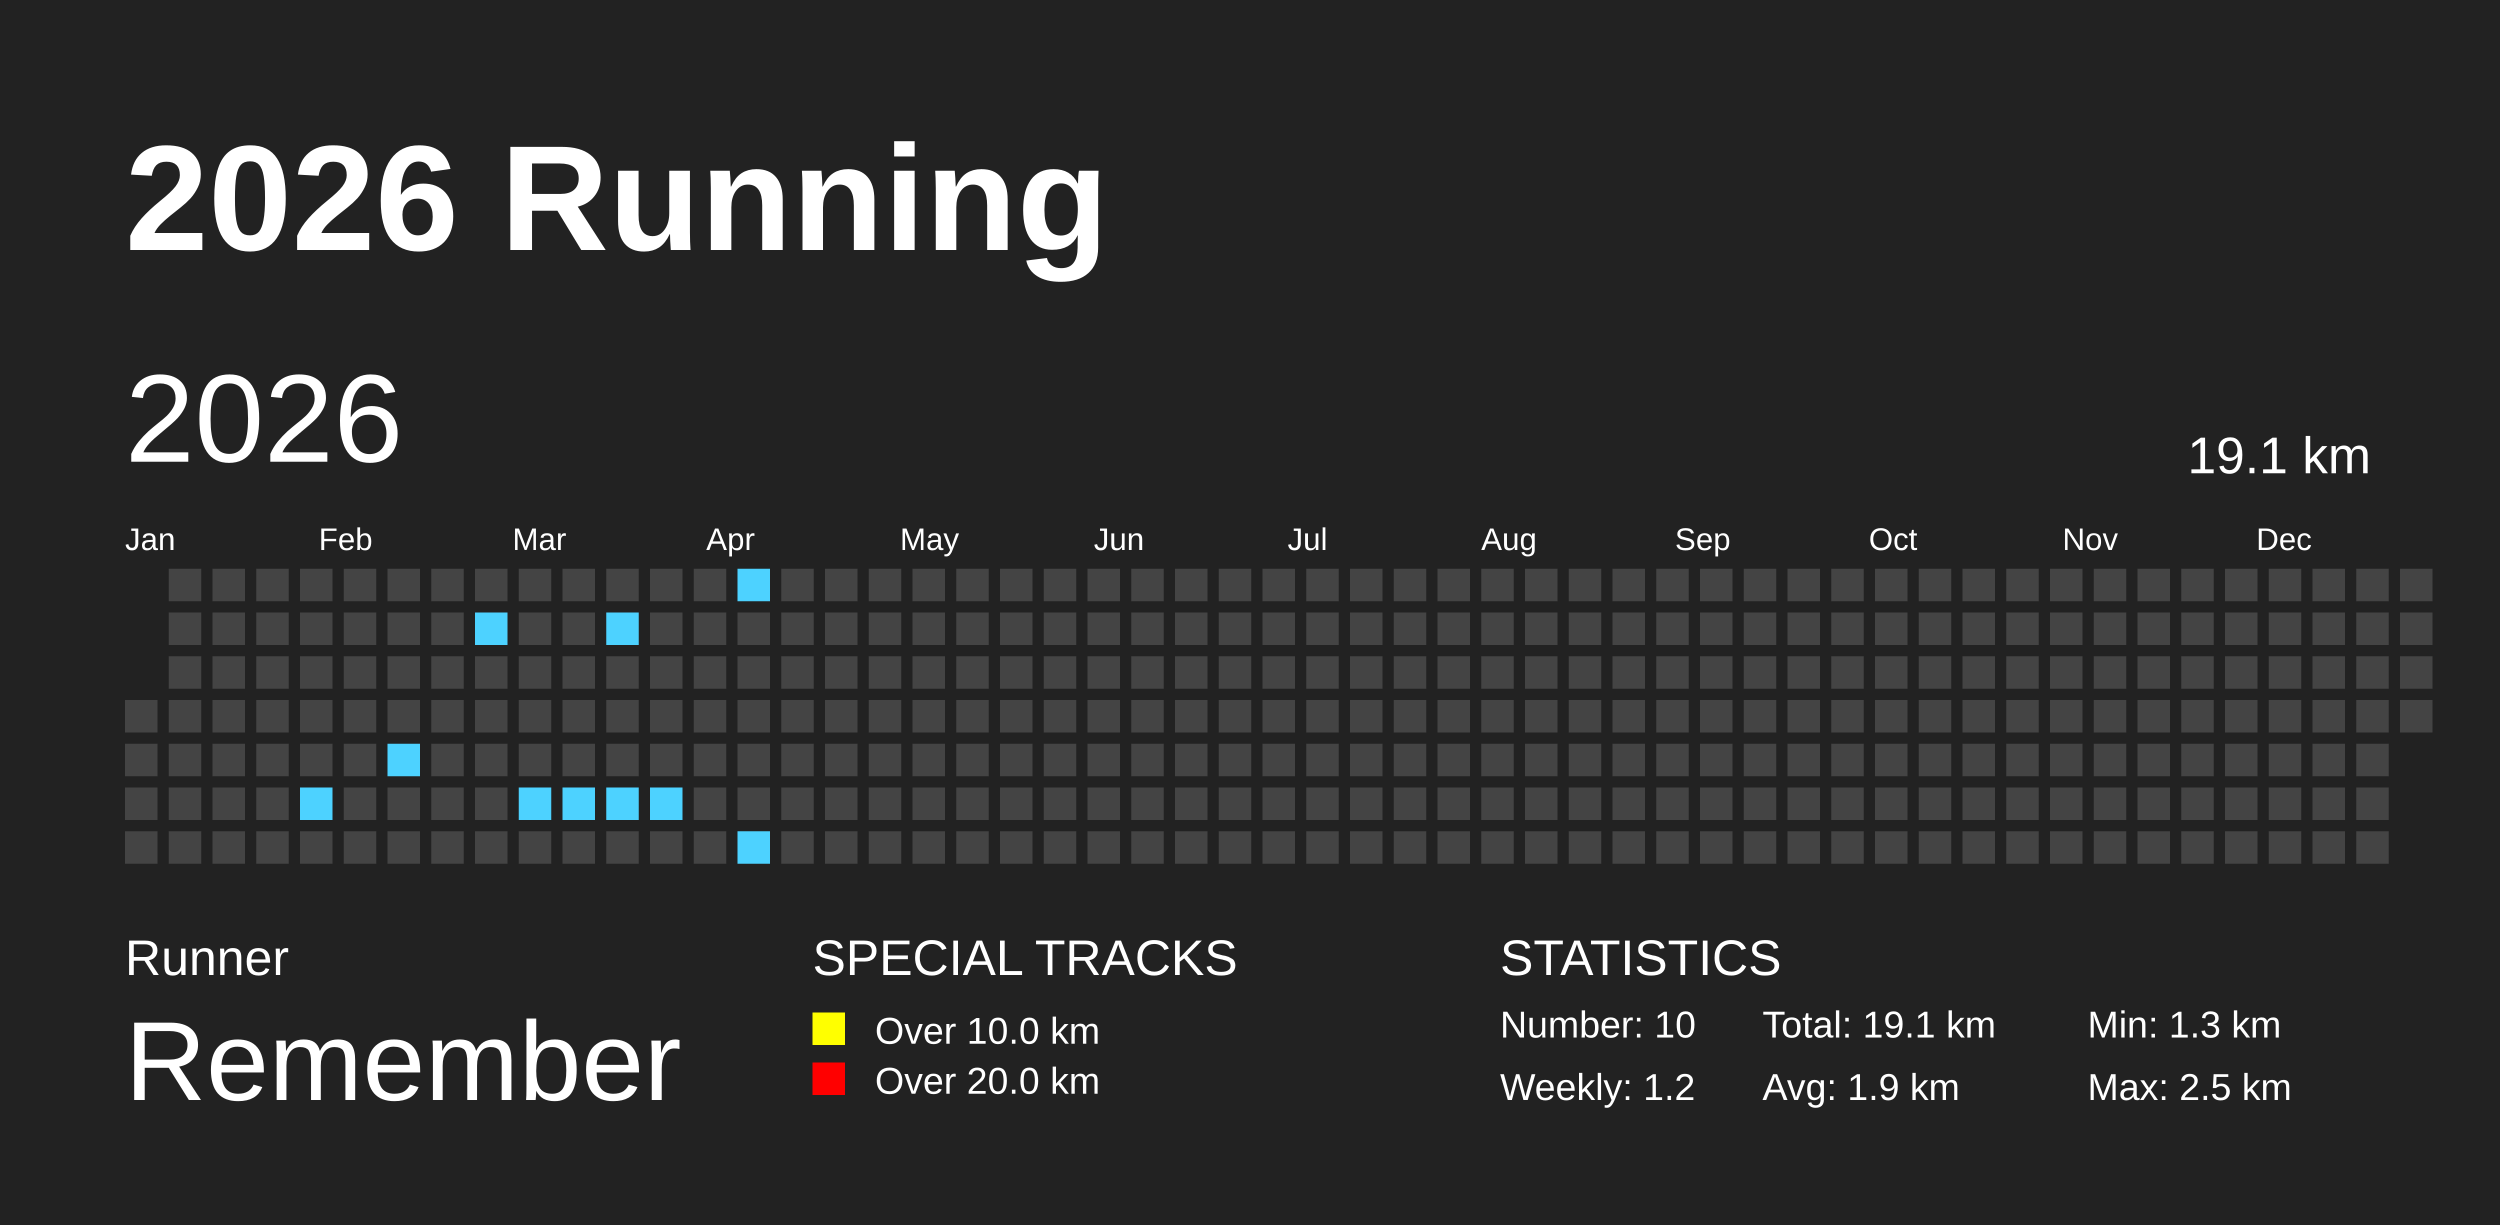
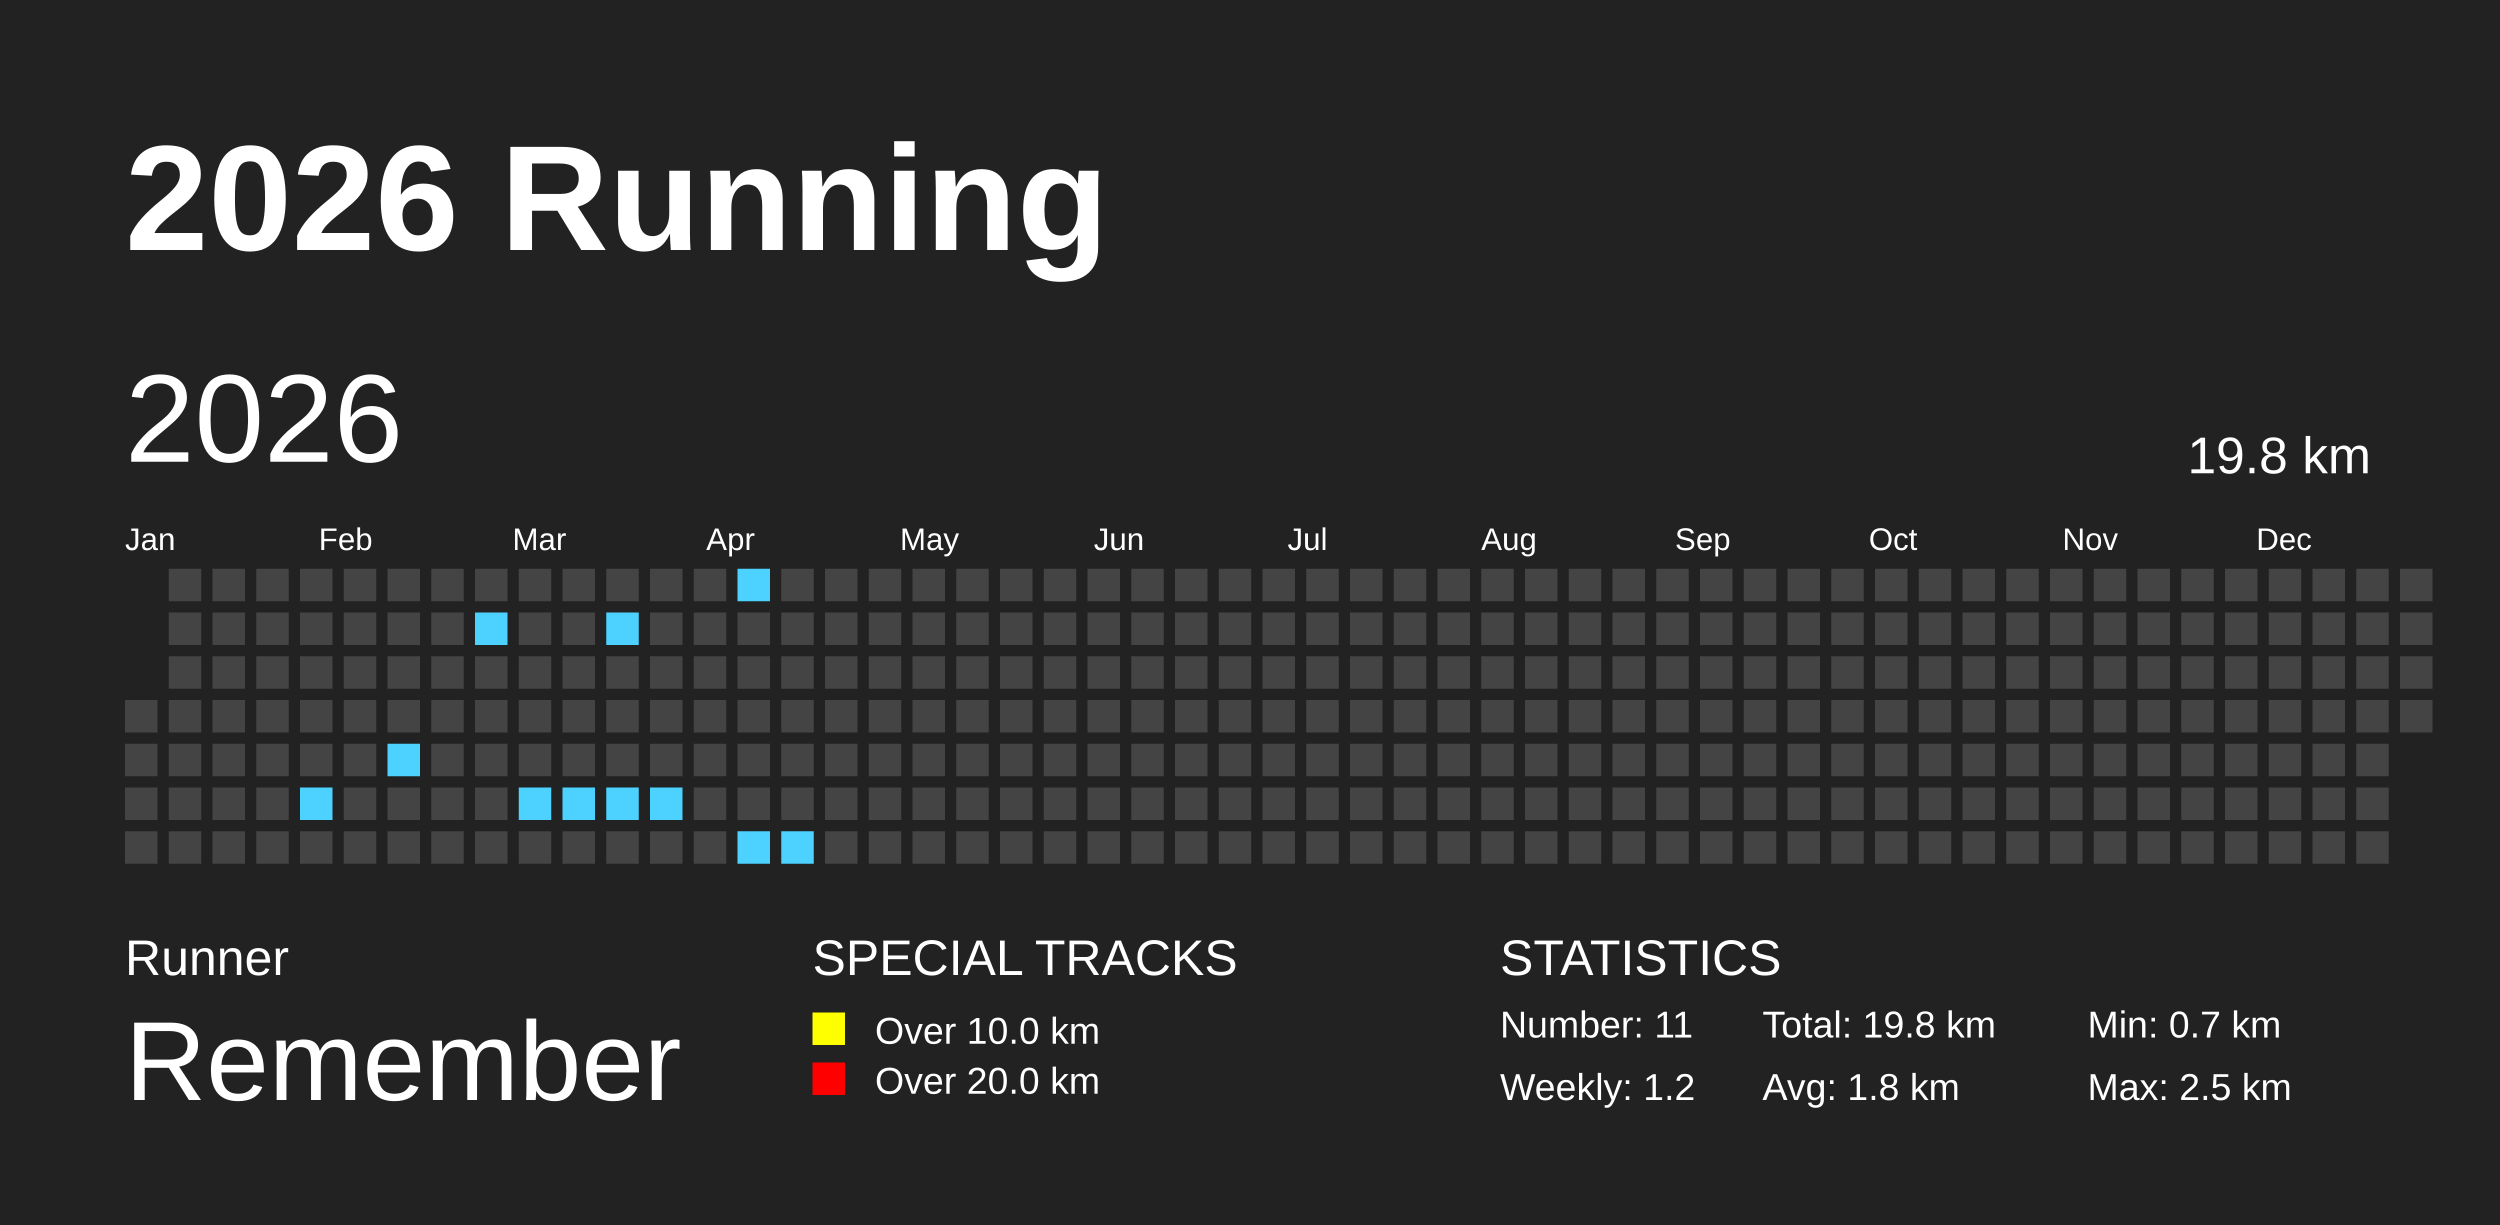
<svg xmlns="http://www.w3.org/2000/svg" baseProfile="full" height="98mm" version="1.1" viewBox="0,0,200,98" width="200mm">
  <defs />
  <rect fill="#222222" height="98" width="200" x="0" y="0" />
  <text fill="#FFFFFF" style="font-size:12px; font-family:Arial; font-weight:bold;" x="10" y="20">2026 Running</text>
  <text fill="#FFFFFF" style="font-size:4px; font-family:Arial" x="10" y="78">Runner</text>
  <text fill="#FFFFFF" style="font-size:9px; font-family:Arial" x="10" y="88">Remember</text>
  <text fill="#FFFFFF" style="font-size:4px; font-family:Arial" x="65" y="78">SPECIAL TRACKS</text>
  <rect fill="yellow" height="2.6" width="2.6" x="65" y="81" />
  <text fill="#FFFFFF" style="font-size:3px; font-family:Arial" x="70" y="83.5">Over 10.0 km</text>
  <rect fill="red" height="2.6" width="2.6" x="65" y="85" />
  <text fill="#FFFFFF" style="font-size:3px; font-family:Arial" x="70" y="87.5">Over 20.0 km</text>
  <text fill="#FFFFFF" style="font-size:4px; font-family:Arial" x="120" y="78">STATISTICS</text>
-   <text fill="#FFFFFF" style="font-size:3px; font-family:Arial" x="120" y="83">Number: 10</text>
+   <text fill="#FFFFFF" style="font-size:3px; font-family:Arial" x="120" y="83">Number: 11</text>
  <text fill="#FFFFFF" style="font-size:3px; font-family:Arial" x="120" y="88">Weekly: 1.2</text>
-   <text fill="#FFFFFF" style="font-size:3px; font-family:Arial" x="141" y="83">Total: 19.1 km</text>
-   <text fill="#FFFFFF" style="font-size:3px; font-family:Arial" x="141" y="88">Avg: 1.9 km</text>
-   <text fill="#FFFFFF" style="font-size:3px; font-family:Arial" x="167" y="83">Min: 1.3 km</text>
+   <text fill="#FFFFFF" style="font-size:3px; font-family:Arial" x="141" y="83">Total: 19.8 km</text>
+   <text fill="#FFFFFF" style="font-size:3px; font-family:Arial" x="141" y="88">Avg: 1.8 km</text>
+   <text fill="#FFFFFF" style="font-size:3px; font-family:Arial" x="167" y="83">Min: 0.7 km</text>
  <text fill="#FFFFFF" style="font-size:3px; font-family:Arial" x="167" y="88">Max: 2.5 km</text>
  <text dominant-baseline="hanging" fill="#FFFFFF" style="font-size:10.0px; font-family:Arial;" x="10" y="30">2026</text>
-   <text dominant-baseline="hanging" fill="#FFFFFF" style="font-size:4.125px; font-family:Arial;" x="175" y="35">19.1 km</text>
+   <text dominant-baseline="hanging" fill="#FFFFFF" style="font-size:4.125px; font-family:Arial;" x="175" y="35">19.8 km</text>
  <text fill="#FFFFFF" style="font-size:2.5px; font-family:Arial" x="10.0" y="44">Jan</text>
  <text fill="#FFFFFF" style="font-size:2.5px; font-family:Arial" x="25.5" y="44">Feb</text>
  <text fill="#FFFFFF" style="font-size:2.5px; font-family:Arial" x="41.0" y="44">Mar</text>
  <text fill="#FFFFFF" style="font-size:2.5px; font-family:Arial" x="56.5" y="44">Apr</text>
  <text fill="#FFFFFF" style="font-size:2.5px; font-family:Arial" x="72.0" y="44">May</text>
  <text fill="#FFFFFF" style="font-size:2.5px; font-family:Arial" x="87.5" y="44">Jun</text>
  <text fill="#FFFFFF" style="font-size:2.5px; font-family:Arial" x="103.0" y="44">Jul</text>
  <text fill="#FFFFFF" style="font-size:2.5px; font-family:Arial" x="118.5" y="44">Aug</text>
  <text fill="#FFFFFF" style="font-size:2.5px; font-family:Arial" x="134.0" y="44">Sep</text>
  <text fill="#FFFFFF" style="font-size:2.5px; font-family:Arial" x="149.5" y="44">Oct</text>
  <text fill="#FFFFFF" style="font-size:2.5px; font-family:Arial" x="165.0" y="44">Nov</text>
  <text fill="#FFFFFF" style="font-size:2.5px; font-family:Arial" x="180.5" y="44">Dec</text>
  <rect fill="#444444" height="2.6" width="2.6" x="10.0" y="56.0" />
  <rect fill="#444444" height="2.6" width="2.6" x="10.0" y="59.5" />
  <rect fill="#444444" height="2.6" width="2.6" x="10.0" y="63.0" />
  <rect fill="#444444" height="2.6" width="2.6" x="10.0" y="66.5" />
  <rect fill="#444444" height="2.6" width="2.6" x="13.5" y="45.5" />
  <rect fill="#444444" height="2.6" width="2.6" x="13.5" y="49.0" />
  <rect fill="#444444" height="2.6" width="2.6" x="13.5" y="52.5" />
  <rect fill="#444444" height="2.6" width="2.6" x="13.5" y="56.0" />
  <rect fill="#444444" height="2.6" width="2.6" x="13.5" y="59.5" />
  <rect fill="#444444" height="2.6" width="2.6" x="13.5" y="63.0" />
  <rect fill="#444444" height="2.6" width="2.6" x="13.5" y="66.5" />
  <rect fill="#444444" height="2.6" width="2.6" x="17.0" y="45.5" />
  <rect fill="#444444" height="2.6" width="2.6" x="17.0" y="49.0" />
  <rect fill="#444444" height="2.6" width="2.6" x="17.0" y="52.5" />
  <rect fill="#444444" height="2.6" width="2.6" x="17.0" y="56.0" />
  <rect fill="#444444" height="2.6" width="2.6" x="17.0" y="59.5" />
  <rect fill="#444444" height="2.6" width="2.6" x="17.0" y="63.0" />
  <rect fill="#444444" height="2.6" width="2.6" x="17.0" y="66.5" />
  <rect fill="#444444" height="2.6" width="2.6" x="20.5" y="45.5" />
  <rect fill="#444444" height="2.6" width="2.6" x="20.5" y="49.0" />
  <rect fill="#444444" height="2.6" width="2.6" x="20.5" y="52.5" />
  <rect fill="#444444" height="2.6" width="2.6" x="20.5" y="56.0" />
  <rect fill="#444444" height="2.6" width="2.6" x="20.5" y="59.5" />
  <rect fill="#444444" height="2.6" width="2.6" x="20.5" y="63.0" />
  <rect fill="#444444" height="2.6" width="2.6" x="20.5" y="66.5" />
  <rect fill="#444444" height="2.6" width="2.6" x="24.0" y="45.5" />
  <rect fill="#444444" height="2.6" width="2.6" x="24.0" y="49.0" />
  <rect fill="#444444" height="2.6" width="2.6" x="24.0" y="52.5" />
  <rect fill="#444444" height="2.6" width="2.6" x="24.0" y="56.0" />
  <rect fill="#444444" height="2.6" width="2.6" x="24.0" y="59.5" />
  <rect fill="#4DD2FF" height="2.6" width="2.6" x="24.0" y="63.0" />
  <rect fill="#444444" height="2.6" width="2.6" x="24.0" y="66.5" />
  <rect fill="#444444" height="2.6" width="2.6" x="27.5" y="45.5" />
  <rect fill="#444444" height="2.6" width="2.6" x="27.5" y="49.0" />
  <rect fill="#444444" height="2.6" width="2.6" x="27.5" y="52.5" />
  <rect fill="#444444" height="2.6" width="2.6" x="27.5" y="56.0" />
  <rect fill="#444444" height="2.6" width="2.6" x="27.5" y="59.5" />
  <rect fill="#444444" height="2.6" width="2.6" x="27.5" y="63.0" />
  <rect fill="#444444" height="2.6" width="2.6" x="27.5" y="66.5" />
  <rect fill="#444444" height="2.6" width="2.6" x="31.0" y="45.5" />
  <rect fill="#444444" height="2.6" width="2.6" x="31.0" y="49.0" />
  <rect fill="#444444" height="2.6" width="2.6" x="31.0" y="52.5" />
  <rect fill="#444444" height="2.6" width="2.6" x="31.0" y="56.0" />
  <rect fill="#4DD2FF" height="2.6" width="2.6" x="31.0" y="59.5" />
  <rect fill="#444444" height="2.6" width="2.6" x="31.0" y="63.0" />
  <rect fill="#444444" height="2.6" width="2.6" x="31.0" y="66.5" />
  <rect fill="#444444" height="2.6" width="2.6" x="34.5" y="45.5" />
  <rect fill="#444444" height="2.6" width="2.6" x="34.5" y="49.0" />
  <rect fill="#444444" height="2.6" width="2.6" x="34.5" y="52.5" />
  <rect fill="#444444" height="2.6" width="2.6" x="34.5" y="56.0" />
  <rect fill="#444444" height="2.6" width="2.6" x="34.5" y="59.5" />
  <rect fill="#444444" height="2.6" width="2.6" x="34.5" y="63.0" />
  <rect fill="#444444" height="2.6" width="2.6" x="34.5" y="66.5" />
  <rect fill="#444444" height="2.6" width="2.6" x="38.0" y="45.5" />
  <rect fill="#4DD2FF" height="2.6" width="2.6" x="38.0" y="49.0" />
  <rect fill="#444444" height="2.6" width="2.6" x="38.0" y="52.5" />
  <rect fill="#444444" height="2.6" width="2.6" x="38.0" y="56.0" />
  <rect fill="#444444" height="2.6" width="2.6" x="38.0" y="59.5" />
  <rect fill="#444444" height="2.6" width="2.6" x="38.0" y="63.0" />
  <rect fill="#444444" height="2.6" width="2.6" x="38.0" y="66.5" />
  <rect fill="#444444" height="2.6" width="2.6" x="41.5" y="45.5" />
  <rect fill="#444444" height="2.6" width="2.6" x="41.5" y="49.0" />
  <rect fill="#444444" height="2.6" width="2.6" x="41.5" y="52.5" />
  <rect fill="#444444" height="2.6" width="2.6" x="41.5" y="56.0" />
  <rect fill="#444444" height="2.6" width="2.6" x="41.5" y="59.5" />
  <rect fill="#4DD2FF" height="2.6" width="2.6" x="41.5" y="63.0" />
  <rect fill="#444444" height="2.6" width="2.6" x="41.5" y="66.5" />
  <rect fill="#444444" height="2.6" width="2.6" x="45.0" y="45.5" />
  <rect fill="#444444" height="2.6" width="2.6" x="45.0" y="49.0" />
  <rect fill="#444444" height="2.6" width="2.6" x="45.0" y="52.5" />
  <rect fill="#444444" height="2.6" width="2.6" x="45.0" y="56.0" />
  <rect fill="#444444" height="2.6" width="2.6" x="45.0" y="59.5" />
  <rect fill="#4DD2FF" height="2.6" width="2.6" x="45.0" y="63.0" />
  <rect fill="#444444" height="2.6" width="2.6" x="45.0" y="66.5" />
  <rect fill="#444444" height="2.6" width="2.6" x="48.5" y="45.5" />
  <rect fill="#4DD2FF" height="2.6" width="2.6" x="48.5" y="49.0" />
  <rect fill="#444444" height="2.6" width="2.6" x="48.5" y="52.5" />
  <rect fill="#444444" height="2.6" width="2.6" x="48.5" y="56.0" />
  <rect fill="#444444" height="2.6" width="2.6" x="48.5" y="59.5" />
  <rect fill="#4DD2FF" height="2.6" width="2.6" x="48.5" y="63.0" />
  <rect fill="#444444" height="2.6" width="2.6" x="48.5" y="66.5" />
  <rect fill="#444444" height="2.6" width="2.6" x="52.0" y="45.5" />
  <rect fill="#444444" height="2.6" width="2.6" x="52.0" y="49.0" />
  <rect fill="#444444" height="2.6" width="2.6" x="52.0" y="52.5" />
  <rect fill="#444444" height="2.6" width="2.6" x="52.0" y="56.0" />
  <rect fill="#444444" height="2.6" width="2.6" x="52.0" y="59.5" />
  <rect fill="#4DD2FF" height="2.6" width="2.6" x="52.0" y="63.0" />
  <rect fill="#444444" height="2.6" width="2.6" x="52.0" y="66.5" />
  <rect fill="#444444" height="2.6" width="2.6" x="55.5" y="45.5" />
  <rect fill="#444444" height="2.6" width="2.6" x="55.5" y="49.0" />
  <rect fill="#444444" height="2.6" width="2.6" x="55.5" y="52.5" />
  <rect fill="#444444" height="2.6" width="2.6" x="55.5" y="56.0" />
  <rect fill="#444444" height="2.6" width="2.6" x="55.5" y="59.5" />
  <rect fill="#444444" height="2.6" width="2.6" x="55.5" y="63.0" />
  <rect fill="#444444" height="2.6" width="2.6" x="55.5" y="66.5" />
  <rect fill="#4DD2FF" height="2.6" width="2.6" x="59.0" y="45.5" />
  <rect fill="#444444" height="2.6" width="2.6" x="59.0" y="49.0" />
  <rect fill="#444444" height="2.6" width="2.6" x="59.0" y="52.5" />
  <rect fill="#444444" height="2.6" width="2.6" x="59.0" y="56.0" />
  <rect fill="#444444" height="2.6" width="2.6" x="59.0" y="59.5" />
  <rect fill="#444444" height="2.6" width="2.6" x="59.0" y="63.0" />
  <rect fill="#4DD2FF" height="2.6" width="2.6" x="59.0" y="66.5" />
  <rect fill="#444444" height="2.6" width="2.6" x="62.5" y="45.5" />
  <rect fill="#444444" height="2.6" width="2.6" x="62.5" y="49.0" />
  <rect fill="#444444" height="2.6" width="2.6" x="62.5" y="52.5" />
  <rect fill="#444444" height="2.6" width="2.6" x="62.5" y="56.0" />
  <rect fill="#444444" height="2.6" width="2.6" x="62.5" y="59.5" />
  <rect fill="#444444" height="2.6" width="2.6" x="62.5" y="63.0" />
-   <rect fill="#444444" height="2.6" width="2.6" x="62.5" y="66.5" />
+   <rect fill="#4DD2FF" height="2.6" width="2.6" x="62.5" y="66.5" />
  <rect fill="#444444" height="2.6" width="2.6" x="66.0" y="45.5" />
  <rect fill="#444444" height="2.6" width="2.6" x="66.0" y="49.0" />
  <rect fill="#444444" height="2.6" width="2.6" x="66.0" y="52.5" />
  <rect fill="#444444" height="2.6" width="2.6" x="66.0" y="56.0" />
  <rect fill="#444444" height="2.6" width="2.6" x="66.0" y="59.5" />
  <rect fill="#444444" height="2.6" width="2.6" x="66.0" y="63.0" />
  <rect fill="#444444" height="2.6" width="2.6" x="66.0" y="66.5" />
  <rect fill="#444444" height="2.6" width="2.6" x="69.5" y="45.5" />
  <rect fill="#444444" height="2.6" width="2.6" x="69.5" y="49.0" />
  <rect fill="#444444" height="2.6" width="2.6" x="69.5" y="52.5" />
  <rect fill="#444444" height="2.6" width="2.6" x="69.5" y="56.0" />
  <rect fill="#444444" height="2.6" width="2.6" x="69.5" y="59.5" />
  <rect fill="#444444" height="2.6" width="2.6" x="69.5" y="63.0" />
  <rect fill="#444444" height="2.6" width="2.6" x="69.5" y="66.5" />
  <rect fill="#444444" height="2.6" width="2.6" x="73.0" y="45.5" />
  <rect fill="#444444" height="2.6" width="2.6" x="73.0" y="49.0" />
  <rect fill="#444444" height="2.6" width="2.6" x="73.0" y="52.5" />
  <rect fill="#444444" height="2.6" width="2.6" x="73.0" y="56.0" />
  <rect fill="#444444" height="2.6" width="2.6" x="73.0" y="59.5" />
  <rect fill="#444444" height="2.6" width="2.6" x="73.0" y="63.0" />
  <rect fill="#444444" height="2.6" width="2.6" x="73.0" y="66.5" />
  <rect fill="#444444" height="2.6" width="2.6" x="76.5" y="45.5" />
  <rect fill="#444444" height="2.6" width="2.6" x="76.5" y="49.0" />
  <rect fill="#444444" height="2.6" width="2.6" x="76.5" y="52.5" />
  <rect fill="#444444" height="2.6" width="2.6" x="76.5" y="56.0" />
  <rect fill="#444444" height="2.6" width="2.6" x="76.5" y="59.5" />
  <rect fill="#444444" height="2.6" width="2.6" x="76.5" y="63.0" />
  <rect fill="#444444" height="2.6" width="2.6" x="76.5" y="66.5" />
  <rect fill="#444444" height="2.6" width="2.6" x="80.0" y="45.5" />
  <rect fill="#444444" height="2.6" width="2.6" x="80.0" y="49.0" />
  <rect fill="#444444" height="2.6" width="2.6" x="80.0" y="52.5" />
  <rect fill="#444444" height="2.6" width="2.6" x="80.0" y="56.0" />
  <rect fill="#444444" height="2.6" width="2.6" x="80.0" y="59.5" />
  <rect fill="#444444" height="2.6" width="2.6" x="80.0" y="63.0" />
  <rect fill="#444444" height="2.6" width="2.6" x="80.0" y="66.5" />
  <rect fill="#444444" height="2.6" width="2.6" x="83.5" y="45.5" />
  <rect fill="#444444" height="2.6" width="2.6" x="83.5" y="49.0" />
  <rect fill="#444444" height="2.6" width="2.6" x="83.5" y="52.5" />
  <rect fill="#444444" height="2.6" width="2.6" x="83.5" y="56.0" />
  <rect fill="#444444" height="2.6" width="2.6" x="83.5" y="59.5" />
  <rect fill="#444444" height="2.6" width="2.6" x="83.5" y="63.0" />
  <rect fill="#444444" height="2.6" width="2.6" x="83.5" y="66.5" />
  <rect fill="#444444" height="2.6" width="2.6" x="87.0" y="45.5" />
  <rect fill="#444444" height="2.6" width="2.6" x="87.0" y="49.0" />
  <rect fill="#444444" height="2.6" width="2.6" x="87.0" y="52.5" />
  <rect fill="#444444" height="2.6" width="2.6" x="87.0" y="56.0" />
  <rect fill="#444444" height="2.6" width="2.6" x="87.0" y="59.5" />
  <rect fill="#444444" height="2.6" width="2.6" x="87.0" y="63.0" />
  <rect fill="#444444" height="2.6" width="2.6" x="87.0" y="66.5" />
  <rect fill="#444444" height="2.6" width="2.6" x="90.5" y="45.5" />
  <rect fill="#444444" height="2.6" width="2.6" x="90.5" y="49.0" />
  <rect fill="#444444" height="2.6" width="2.6" x="90.5" y="52.5" />
  <rect fill="#444444" height="2.6" width="2.6" x="90.5" y="56.0" />
  <rect fill="#444444" height="2.6" width="2.6" x="90.5" y="59.5" />
  <rect fill="#444444" height="2.6" width="2.6" x="90.5" y="63.0" />
  <rect fill="#444444" height="2.6" width="2.6" x="90.5" y="66.5" />
  <rect fill="#444444" height="2.6" width="2.6" x="94.0" y="45.5" />
  <rect fill="#444444" height="2.6" width="2.6" x="94.0" y="49.0" />
  <rect fill="#444444" height="2.6" width="2.6" x="94.0" y="52.5" />
  <rect fill="#444444" height="2.6" width="2.6" x="94.0" y="56.0" />
  <rect fill="#444444" height="2.6" width="2.6" x="94.0" y="59.5" />
  <rect fill="#444444" height="2.6" width="2.6" x="94.0" y="63.0" />
  <rect fill="#444444" height="2.6" width="2.6" x="94.0" y="66.5" />
  <rect fill="#444444" height="2.6" width="2.6" x="97.5" y="45.5" />
  <rect fill="#444444" height="2.6" width="2.6" x="97.5" y="49.0" />
  <rect fill="#444444" height="2.6" width="2.6" x="97.5" y="52.5" />
  <rect fill="#444444" height="2.6" width="2.6" x="97.5" y="56.0" />
  <rect fill="#444444" height="2.6" width="2.6" x="97.5" y="59.5" />
  <rect fill="#444444" height="2.6" width="2.6" x="97.5" y="63.0" />
  <rect fill="#444444" height="2.6" width="2.6" x="97.5" y="66.5" />
  <rect fill="#444444" height="2.6" width="2.6" x="101.0" y="45.5" />
  <rect fill="#444444" height="2.6" width="2.6" x="101.0" y="49.0" />
  <rect fill="#444444" height="2.6" width="2.6" x="101.0" y="52.5" />
  <rect fill="#444444" height="2.6" width="2.6" x="101.0" y="56.0" />
  <rect fill="#444444" height="2.6" width="2.6" x="101.0" y="59.5" />
  <rect fill="#444444" height="2.6" width="2.6" x="101.0" y="63.0" />
  <rect fill="#444444" height="2.6" width="2.6" x="101.0" y="66.5" />
  <rect fill="#444444" height="2.6" width="2.6" x="104.5" y="45.5" />
  <rect fill="#444444" height="2.6" width="2.6" x="104.5" y="49.0" />
  <rect fill="#444444" height="2.6" width="2.6" x="104.5" y="52.5" />
  <rect fill="#444444" height="2.6" width="2.6" x="104.5" y="56.0" />
  <rect fill="#444444" height="2.6" width="2.6" x="104.5" y="59.5" />
  <rect fill="#444444" height="2.6" width="2.6" x="104.5" y="63.0" />
  <rect fill="#444444" height="2.6" width="2.6" x="104.5" y="66.5" />
  <rect fill="#444444" height="2.6" width="2.6" x="108.0" y="45.5" />
  <rect fill="#444444" height="2.6" width="2.6" x="108.0" y="49.0" />
  <rect fill="#444444" height="2.6" width="2.6" x="108.0" y="52.5" />
  <rect fill="#444444" height="2.6" width="2.6" x="108.0" y="56.0" />
  <rect fill="#444444" height="2.6" width="2.6" x="108.0" y="59.5" />
  <rect fill="#444444" height="2.6" width="2.6" x="108.0" y="63.0" />
  <rect fill="#444444" height="2.6" width="2.6" x="108.0" y="66.5" />
  <rect fill="#444444" height="2.6" width="2.6" x="111.5" y="45.5" />
  <rect fill="#444444" height="2.6" width="2.6" x="111.5" y="49.0" />
  <rect fill="#444444" height="2.6" width="2.6" x="111.5" y="52.5" />
  <rect fill="#444444" height="2.6" width="2.6" x="111.5" y="56.0" />
  <rect fill="#444444" height="2.6" width="2.6" x="111.5" y="59.5" />
  <rect fill="#444444" height="2.6" width="2.6" x="111.5" y="63.0" />
  <rect fill="#444444" height="2.6" width="2.6" x="111.5" y="66.5" />
  <rect fill="#444444" height="2.6" width="2.6" x="115.0" y="45.5" />
  <rect fill="#444444" height="2.6" width="2.6" x="115.0" y="49.0" />
  <rect fill="#444444" height="2.6" width="2.6" x="115.0" y="52.5" />
  <rect fill="#444444" height="2.6" width="2.6" x="115.0" y="56.0" />
  <rect fill="#444444" height="2.6" width="2.6" x="115.0" y="59.5" />
  <rect fill="#444444" height="2.6" width="2.6" x="115.0" y="63.0" />
  <rect fill="#444444" height="2.6" width="2.6" x="115.0" y="66.5" />
  <rect fill="#444444" height="2.6" width="2.6" x="118.5" y="45.5" />
  <rect fill="#444444" height="2.6" width="2.6" x="118.5" y="49.0" />
  <rect fill="#444444" height="2.6" width="2.6" x="118.5" y="52.5" />
  <rect fill="#444444" height="2.6" width="2.6" x="118.5" y="56.0" />
  <rect fill="#444444" height="2.6" width="2.6" x="118.5" y="59.5" />
  <rect fill="#444444" height="2.6" width="2.6" x="118.5" y="63.0" />
  <rect fill="#444444" height="2.6" width="2.6" x="118.5" y="66.5" />
  <rect fill="#444444" height="2.6" width="2.6" x="122.0" y="45.5" />
  <rect fill="#444444" height="2.6" width="2.6" x="122.0" y="49.0" />
  <rect fill="#444444" height="2.6" width="2.6" x="122.0" y="52.5" />
  <rect fill="#444444" height="2.6" width="2.6" x="122.0" y="56.0" />
  <rect fill="#444444" height="2.6" width="2.6" x="122.0" y="59.5" />
  <rect fill="#444444" height="2.6" width="2.6" x="122.0" y="63.0" />
  <rect fill="#444444" height="2.6" width="2.6" x="122.0" y="66.5" />
  <rect fill="#444444" height="2.6" width="2.6" x="125.5" y="45.5" />
  <rect fill="#444444" height="2.6" width="2.6" x="125.5" y="49.0" />
  <rect fill="#444444" height="2.6" width="2.6" x="125.5" y="52.5" />
  <rect fill="#444444" height="2.6" width="2.6" x="125.5" y="56.0" />
  <rect fill="#444444" height="2.6" width="2.6" x="125.5" y="59.5" />
  <rect fill="#444444" height="2.6" width="2.6" x="125.5" y="63.0" />
  <rect fill="#444444" height="2.6" width="2.6" x="125.5" y="66.5" />
  <rect fill="#444444" height="2.6" width="2.6" x="129.0" y="45.5" />
  <rect fill="#444444" height="2.6" width="2.6" x="129.0" y="49.0" />
  <rect fill="#444444" height="2.6" width="2.6" x="129.0" y="52.5" />
  <rect fill="#444444" height="2.6" width="2.6" x="129.0" y="56.0" />
  <rect fill="#444444" height="2.6" width="2.6" x="129.0" y="59.5" />
  <rect fill="#444444" height="2.6" width="2.6" x="129.0" y="63.0" />
  <rect fill="#444444" height="2.6" width="2.6" x="129.0" y="66.5" />
  <rect fill="#444444" height="2.6" width="2.6" x="132.5" y="45.5" />
  <rect fill="#444444" height="2.6" width="2.6" x="132.5" y="49.0" />
  <rect fill="#444444" height="2.6" width="2.6" x="132.5" y="52.5" />
  <rect fill="#444444" height="2.6" width="2.6" x="132.5" y="56.0" />
  <rect fill="#444444" height="2.6" width="2.6" x="132.5" y="59.5" />
  <rect fill="#444444" height="2.6" width="2.6" x="132.5" y="63.0" />
  <rect fill="#444444" height="2.6" width="2.6" x="132.5" y="66.5" />
  <rect fill="#444444" height="2.6" width="2.6" x="136.0" y="45.5" />
  <rect fill="#444444" height="2.6" width="2.6" x="136.0" y="49.0" />
  <rect fill="#444444" height="2.6" width="2.6" x="136.0" y="52.5" />
  <rect fill="#444444" height="2.6" width="2.6" x="136.0" y="56.0" />
  <rect fill="#444444" height="2.6" width="2.6" x="136.0" y="59.5" />
  <rect fill="#444444" height="2.6" width="2.6" x="136.0" y="63.0" />
  <rect fill="#444444" height="2.6" width="2.6" x="136.0" y="66.5" />
  <rect fill="#444444" height="2.6" width="2.6" x="139.5" y="45.5" />
  <rect fill="#444444" height="2.6" width="2.6" x="139.5" y="49.0" />
  <rect fill="#444444" height="2.6" width="2.6" x="139.5" y="52.5" />
  <rect fill="#444444" height="2.6" width="2.6" x="139.5" y="56.0" />
  <rect fill="#444444" height="2.6" width="2.6" x="139.5" y="59.5" />
  <rect fill="#444444" height="2.6" width="2.6" x="139.5" y="63.0" />
  <rect fill="#444444" height="2.6" width="2.6" x="139.5" y="66.5" />
  <rect fill="#444444" height="2.6" width="2.6" x="143.0" y="45.5" />
  <rect fill="#444444" height="2.6" width="2.6" x="143.0" y="49.0" />
  <rect fill="#444444" height="2.6" width="2.6" x="143.0" y="52.5" />
  <rect fill="#444444" height="2.6" width="2.6" x="143.0" y="56.0" />
  <rect fill="#444444" height="2.6" width="2.6" x="143.0" y="59.5" />
  <rect fill="#444444" height="2.6" width="2.6" x="143.0" y="63.0" />
  <rect fill="#444444" height="2.6" width="2.6" x="143.0" y="66.5" />
  <rect fill="#444444" height="2.6" width="2.6" x="146.5" y="45.5" />
  <rect fill="#444444" height="2.6" width="2.6" x="146.5" y="49.0" />
  <rect fill="#444444" height="2.6" width="2.6" x="146.5" y="52.5" />
  <rect fill="#444444" height="2.6" width="2.6" x="146.5" y="56.0" />
  <rect fill="#444444" height="2.6" width="2.6" x="146.5" y="59.5" />
  <rect fill="#444444" height="2.6" width="2.6" x="146.5" y="63.0" />
  <rect fill="#444444" height="2.6" width="2.6" x="146.5" y="66.5" />
  <rect fill="#444444" height="2.6" width="2.6" x="150.0" y="45.5" />
  <rect fill="#444444" height="2.6" width="2.6" x="150.0" y="49.0" />
  <rect fill="#444444" height="2.6" width="2.6" x="150.0" y="52.5" />
  <rect fill="#444444" height="2.6" width="2.6" x="150.0" y="56.0" />
  <rect fill="#444444" height="2.6" width="2.6" x="150.0" y="59.5" />
  <rect fill="#444444" height="2.6" width="2.6" x="150.0" y="63.0" />
  <rect fill="#444444" height="2.6" width="2.6" x="150.0" y="66.5" />
  <rect fill="#444444" height="2.6" width="2.6" x="153.5" y="45.5" />
  <rect fill="#444444" height="2.6" width="2.6" x="153.5" y="49.0" />
  <rect fill="#444444" height="2.6" width="2.6" x="153.5" y="52.5" />
  <rect fill="#444444" height="2.6" width="2.6" x="153.5" y="56.0" />
  <rect fill="#444444" height="2.6" width="2.6" x="153.5" y="59.5" />
  <rect fill="#444444" height="2.6" width="2.6" x="153.5" y="63.0" />
  <rect fill="#444444" height="2.6" width="2.6" x="153.5" y="66.5" />
  <rect fill="#444444" height="2.6" width="2.6" x="157.0" y="45.5" />
  <rect fill="#444444" height="2.6" width="2.6" x="157.0" y="49.0" />
  <rect fill="#444444" height="2.6" width="2.6" x="157.0" y="52.5" />
  <rect fill="#444444" height="2.6" width="2.6" x="157.0" y="56.0" />
  <rect fill="#444444" height="2.6" width="2.6" x="157.0" y="59.5" />
  <rect fill="#444444" height="2.6" width="2.6" x="157.0" y="63.0" />
  <rect fill="#444444" height="2.6" width="2.6" x="157.0" y="66.5" />
  <rect fill="#444444" height="2.6" width="2.6" x="160.5" y="45.5" />
  <rect fill="#444444" height="2.6" width="2.6" x="160.5" y="49.0" />
  <rect fill="#444444" height="2.6" width="2.6" x="160.5" y="52.5" />
  <rect fill="#444444" height="2.6" width="2.6" x="160.5" y="56.0" />
  <rect fill="#444444" height="2.6" width="2.6" x="160.5" y="59.5" />
  <rect fill="#444444" height="2.6" width="2.6" x="160.5" y="63.0" />
  <rect fill="#444444" height="2.6" width="2.6" x="160.5" y="66.5" />
  <rect fill="#444444" height="2.6" width="2.6" x="164.0" y="45.5" />
  <rect fill="#444444" height="2.6" width="2.6" x="164.0" y="49.0" />
  <rect fill="#444444" height="2.6" width="2.6" x="164.0" y="52.5" />
  <rect fill="#444444" height="2.6" width="2.6" x="164.0" y="56.0" />
  <rect fill="#444444" height="2.6" width="2.6" x="164.0" y="59.5" />
  <rect fill="#444444" height="2.6" width="2.6" x="164.0" y="63.0" />
  <rect fill="#444444" height="2.6" width="2.6" x="164.0" y="66.5" />
  <rect fill="#444444" height="2.6" width="2.6" x="167.5" y="45.5" />
  <rect fill="#444444" height="2.6" width="2.6" x="167.5" y="49.0" />
  <rect fill="#444444" height="2.6" width="2.6" x="167.5" y="52.5" />
  <rect fill="#444444" height="2.6" width="2.6" x="167.5" y="56.0" />
  <rect fill="#444444" height="2.6" width="2.6" x="167.5" y="59.5" />
  <rect fill="#444444" height="2.6" width="2.6" x="167.5" y="63.0" />
  <rect fill="#444444" height="2.6" width="2.6" x="167.5" y="66.5" />
  <rect fill="#444444" height="2.6" width="2.6" x="171.0" y="45.5" />
  <rect fill="#444444" height="2.6" width="2.6" x="171.0" y="49.0" />
  <rect fill="#444444" height="2.6" width="2.6" x="171.0" y="52.5" />
  <rect fill="#444444" height="2.6" width="2.6" x="171.0" y="56.0" />
  <rect fill="#444444" height="2.6" width="2.6" x="171.0" y="59.5" />
  <rect fill="#444444" height="2.6" width="2.6" x="171.0" y="63.0" />
  <rect fill="#444444" height="2.6" width="2.6" x="171.0" y="66.5" />
  <rect fill="#444444" height="2.6" width="2.6" x="174.5" y="45.5" />
  <rect fill="#444444" height="2.6" width="2.6" x="174.5" y="49.0" />
  <rect fill="#444444" height="2.6" width="2.6" x="174.5" y="52.5" />
  <rect fill="#444444" height="2.6" width="2.6" x="174.5" y="56.0" />
  <rect fill="#444444" height="2.6" width="2.6" x="174.5" y="59.5" />
  <rect fill="#444444" height="2.6" width="2.6" x="174.5" y="63.0" />
  <rect fill="#444444" height="2.6" width="2.6" x="174.5" y="66.5" />
  <rect fill="#444444" height="2.6" width="2.6" x="178.0" y="45.5" />
  <rect fill="#444444" height="2.6" width="2.6" x="178.0" y="49.0" />
  <rect fill="#444444" height="2.6" width="2.6" x="178.0" y="52.5" />
  <rect fill="#444444" height="2.6" width="2.6" x="178.0" y="56.0" />
  <rect fill="#444444" height="2.6" width="2.6" x="178.0" y="59.5" />
  <rect fill="#444444" height="2.6" width="2.6" x="178.0" y="63.0" />
  <rect fill="#444444" height="2.6" width="2.6" x="178.0" y="66.5" />
  <rect fill="#444444" height="2.6" width="2.6" x="181.5" y="45.5" />
  <rect fill="#444444" height="2.6" width="2.6" x="181.5" y="49.0" />
  <rect fill="#444444" height="2.6" width="2.6" x="181.5" y="52.5" />
  <rect fill="#444444" height="2.6" width="2.6" x="181.5" y="56.0" />
  <rect fill="#444444" height="2.6" width="2.6" x="181.5" y="59.5" />
  <rect fill="#444444" height="2.6" width="2.6" x="181.5" y="63.0" />
  <rect fill="#444444" height="2.6" width="2.6" x="181.5" y="66.5" />
  <rect fill="#444444" height="2.6" width="2.6" x="185.0" y="45.5" />
  <rect fill="#444444" height="2.6" width="2.6" x="185.0" y="49.0" />
  <rect fill="#444444" height="2.6" width="2.6" x="185.0" y="52.5" />
  <rect fill="#444444" height="2.6" width="2.6" x="185.0" y="56.0" />
  <rect fill="#444444" height="2.6" width="2.6" x="185.0" y="59.5" />
  <rect fill="#444444" height="2.6" width="2.6" x="185.0" y="63.0" />
  <rect fill="#444444" height="2.6" width="2.6" x="185.0" y="66.5" />
  <rect fill="#444444" height="2.6" width="2.6" x="188.5" y="45.5" />
  <rect fill="#444444" height="2.6" width="2.6" x="188.5" y="49.0" />
  <rect fill="#444444" height="2.6" width="2.6" x="188.5" y="52.5" />
  <rect fill="#444444" height="2.6" width="2.6" x="188.5" y="56.0" />
  <rect fill="#444444" height="2.6" width="2.6" x="188.5" y="59.5" />
  <rect fill="#444444" height="2.6" width="2.6" x="188.5" y="63.0" />
  <rect fill="#444444" height="2.6" width="2.6" x="188.5" y="66.5" />
  <rect fill="#444444" height="2.6" width="2.6" x="192.0" y="45.5" />
  <rect fill="#444444" height="2.6" width="2.6" x="192.0" y="49.0" />
  <rect fill="#444444" height="2.6" width="2.6" x="192.0" y="52.5" />
  <rect fill="#444444" height="2.6" width="2.6" x="192.0" y="56.0" />
</svg>
